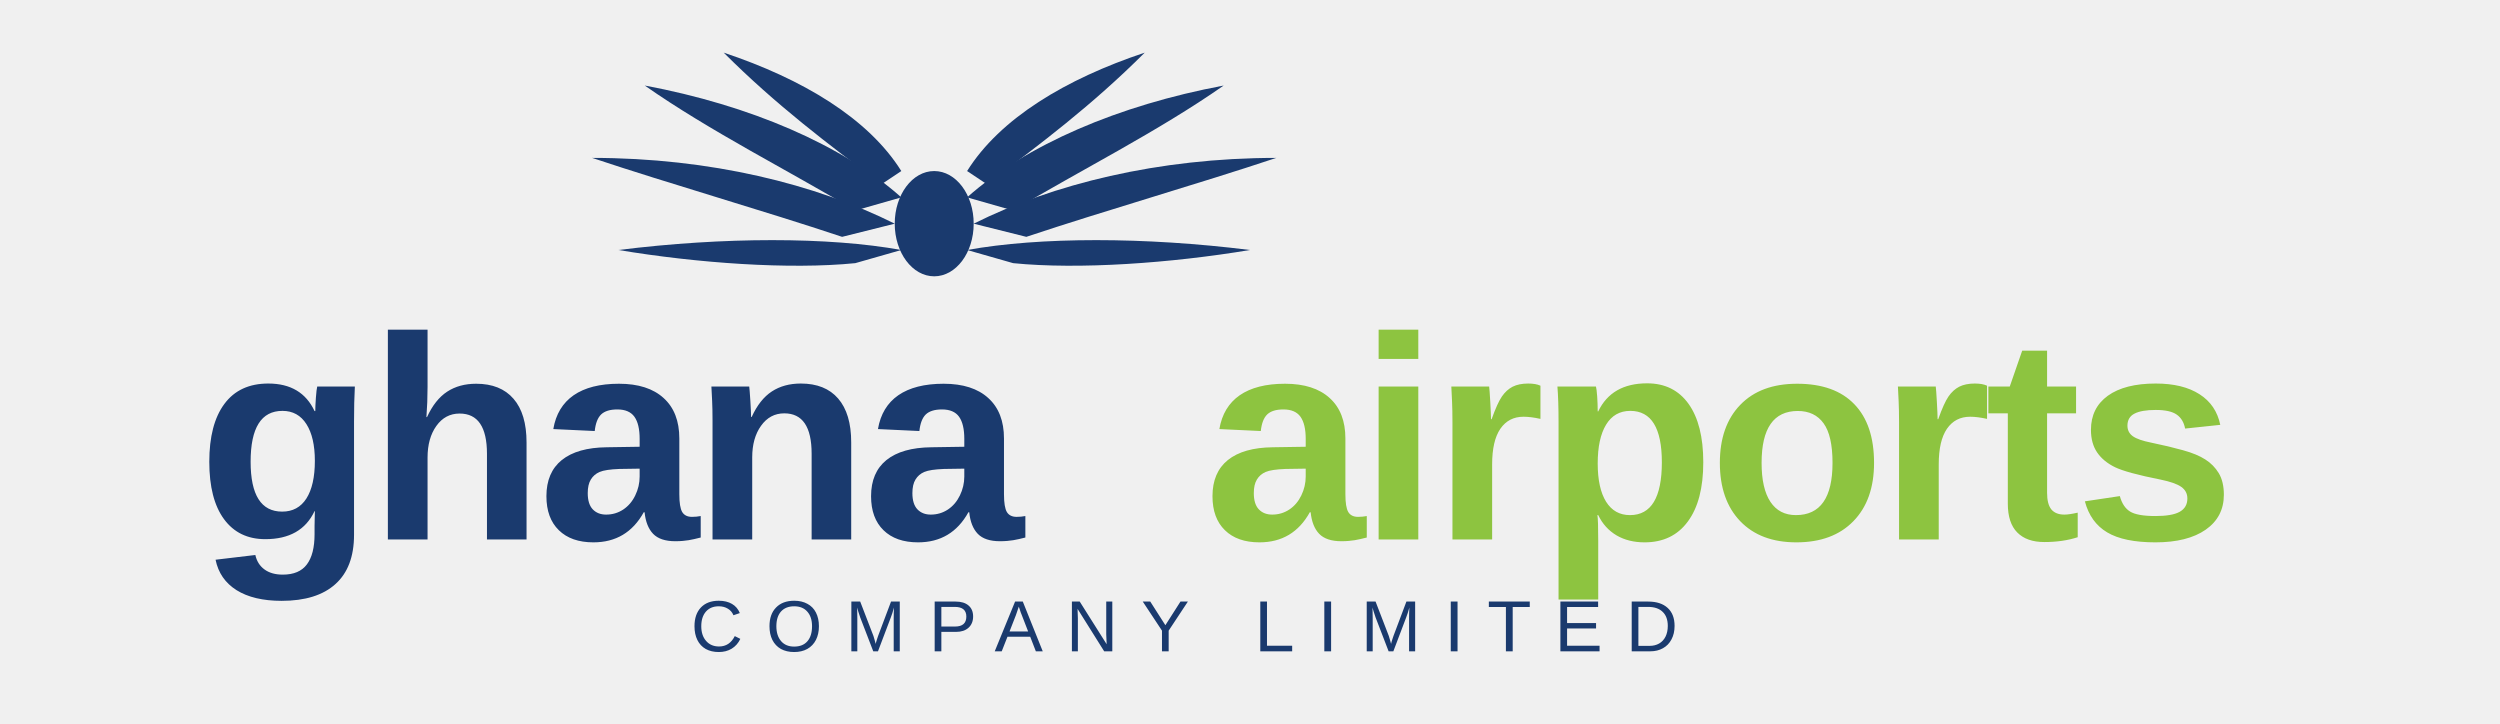
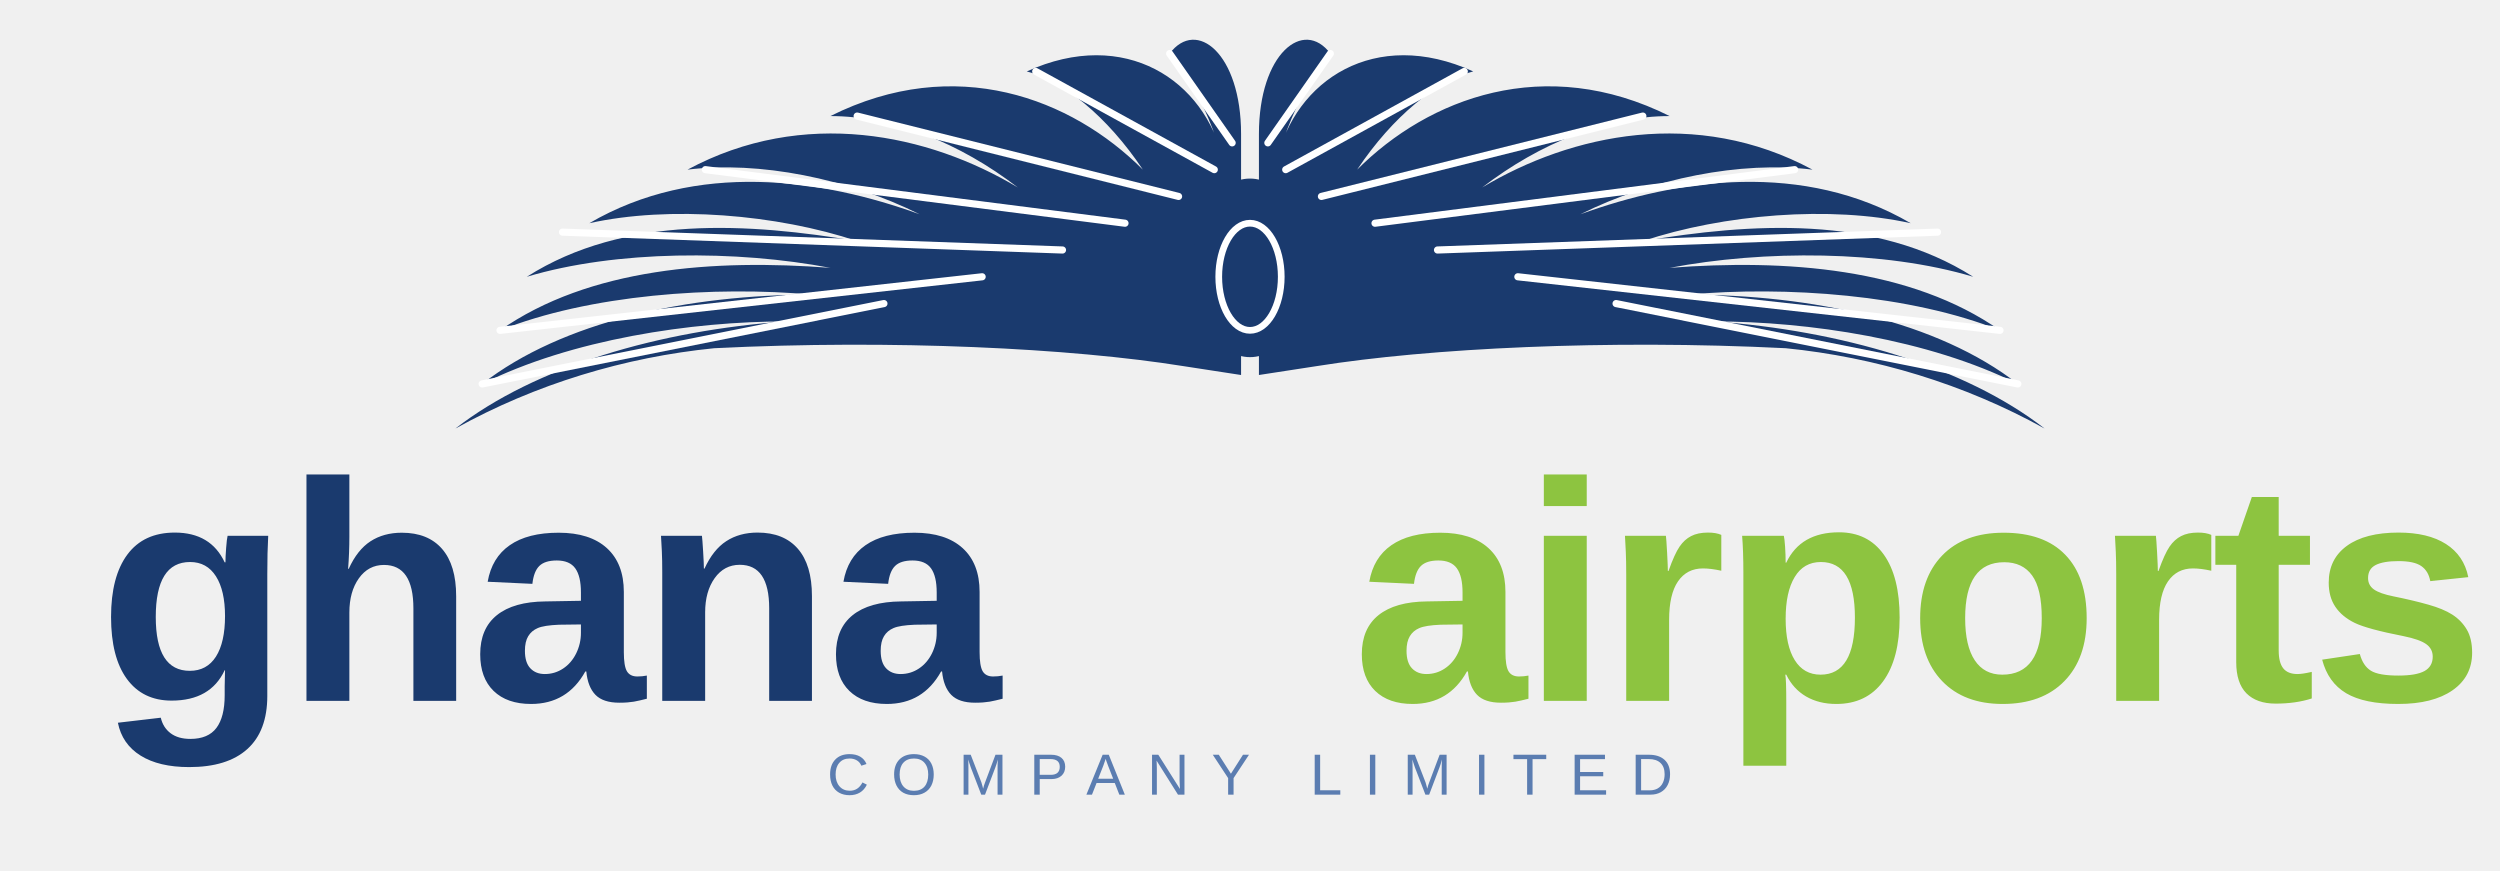
- <svg xmlns="http://www.w3.org/2000/svg" viewBox="0 0 380 110" role="img" aria-label="Ghana Airports Company Limited">
-   <g transform="translate(142,8)" fill="#1a3a6e">
-     <ellipse cx="0" cy="26" rx="6" ry="8" />
-     <path d="M-5,22 C-14,14 -28,8 -44,5 C-34,12 -22,18 -12,24Z" />
-     <path d="M-6,26 C-18,20 -34,16 -52,16 C-40,20 -26,24 -14,28Z" />
-     <path d="M-5,30 C-16,28 -32,28 -48,30 C-36,32 -22,33 -12,32Z" />
-     <path d="M5,22 C14,14 28,8 44,5 C34,12 22,18 12,24Z" />
-     <path d="M6,26 C18,20 34,16 52,16 C40,20 26,24 14,28Z" />
-     <path d="M5,30 C16,28 32,28 48,30 C36,32 22,33 12,32Z" />
-     <path d="M-5,18 C-10,10 -20,4 -32,0 C-24,8 -16,14 -8,20Z" />
-     <path d="M5,18 C10,10 20,4 32,0 C24,8 16,14 8,20Z" />
-   </g>
-   <text x="30" y="82" font-size="44" font-weight="700" fill="#1a3a6e" font-family="'Arial Black',Arial,sans-serif" letter-spacing="-1">ghana</text>
-   <text x="183" y="82" font-size="44" font-weight="700" fill="#8dc440" font-family="'Arial Black',Arial,sans-serif" letter-spacing="-1">airports</text>
-   <text x="105" y="99" font-size="11" fill="#1a3a6e" font-family="Arial,sans-serif" letter-spacing="3.5">COMPANY LIMITED</text>
+ <svg xmlns="http://www.w3.org/2000/svg" viewBox="0 0 560 195" role="img" aria-label="Ghana Airports Company Limited">
+   <path fill="#1a3a6e" d="M 265,82 C 240,78 200,76 160,78 C 140,80 120,86 102,96 C 120,82 148,74 176,72 C 155,72 128,76 108,86 C 126,72 154,66 182,66 C 160,64 132,66 112,74 C 132,60 160,58 186,60 C 165,56 138,56 118,62 C 140,48 168,50 192,54 C 174,48 150,46 132,50 C 156,36 184,40 206,48 C 190,40 170,36 154,38 C 180,24 208,30 228,42 C 215,32 200,26 186,26 C 214,12 240,22 256,38 C 248,26 238,18 230,16 C 252,6 270,18 274,36 C 270,22 264,14 262,12 C 268,4 278,12 278,30 L 278,84 Z" />
+   <line x1="276" y1="32" x2="262" y2="12" stroke="white" stroke-width="1.6" stroke-linecap="round" />
+   <line x1="272" y1="38" x2="232" y2="16" stroke="white" stroke-width="1.6" stroke-linecap="round" />
+   <line x1="264" y1="44" x2="192" y2="26" stroke="white" stroke-width="1.6" stroke-linecap="round" />
+   <line x1="252" y1="50" x2="158" y2="38" stroke="white" stroke-width="1.6" stroke-linecap="round" />
+   <line x1="238" y1="56" x2="126" y2="52" stroke="white" stroke-width="1.6" stroke-linecap="round" />
+   <line x1="220" y1="62" x2="112" y2="74" stroke="white" stroke-width="1.6" stroke-linecap="round" />
+   <line x1="198" y1="68" x2="108" y2="86" stroke="white" stroke-width="1.6" stroke-linecap="round" />
+   <path fill="#1a3a6e" d="M 295,82 C 320,78 360,76 400,78 C 420,80 440,86 458,96 C 440,82 412,74 384,72 C 405,72 432,76 452,86 C 434,72 406,66 378,66 C 400,64 428,66 448,74 C 428,60 400,58 374,60 C 395,56 422,56 442,62 C 420,48 392,50 368,54 C 386,48 410,46 428,50 C 404,36 376,40 354,48 C 370,40 390,36 406,38 C 380,24 352,30 332,42 C 345,32 360,26 374,26 C 346,12 320,22 304,38 C 312,26 322,18 330,16 C 308,6 290,18 286,36 C 290,22 296,14 298,12 C 292,4 282,12 282,30 L 282,84 Z" />
+   <line x1="284" y1="32" x2="298" y2="12" stroke="white" stroke-width="1.6" stroke-linecap="round" />
+   <line x1="288" y1="38" x2="328" y2="16" stroke="white" stroke-width="1.6" stroke-linecap="round" />
+   <line x1="296" y1="44" x2="368" y2="26" stroke="white" stroke-width="1.6" stroke-linecap="round" />
+   <line x1="308" y1="50" x2="402" y2="38" stroke="white" stroke-width="1.6" stroke-linecap="round" />
+   <line x1="322" y1="56" x2="434" y2="52" stroke="white" stroke-width="1.6" stroke-linecap="round" />
+   <line x1="340" y1="62" x2="448" y2="74" stroke="white" stroke-width="1.6" stroke-linecap="round" />
+   <line x1="362" y1="68" x2="452" y2="86" stroke="white" stroke-width="1.6" stroke-linecap="round" />
+   <ellipse cx="280" cy="60" rx="13" ry="20" fill="#1a3a6e" />
+   <ellipse cx="280" cy="62" rx="7" ry="12" fill="none" stroke="white" stroke-width="1.5" />
+   <text x="22" y="157" font-size="70" font-weight="900" fill="#1a3a6e" font-family="'Arial Black',Arial,sans-serif" letter-spacing="-1">ghana</text>
+   <text x="303" y="157" font-size="70" font-weight="900" fill="#8dc440" font-family="'Arial Black',Arial,sans-serif" letter-spacing="-1">airports</text>
+   <text x="280" y="178" font-size="13" fill="#5b7db1" font-family="Arial,sans-serif" text-anchor="middle" letter-spacing="5">COMPANY LIMITED</text>
</svg>
